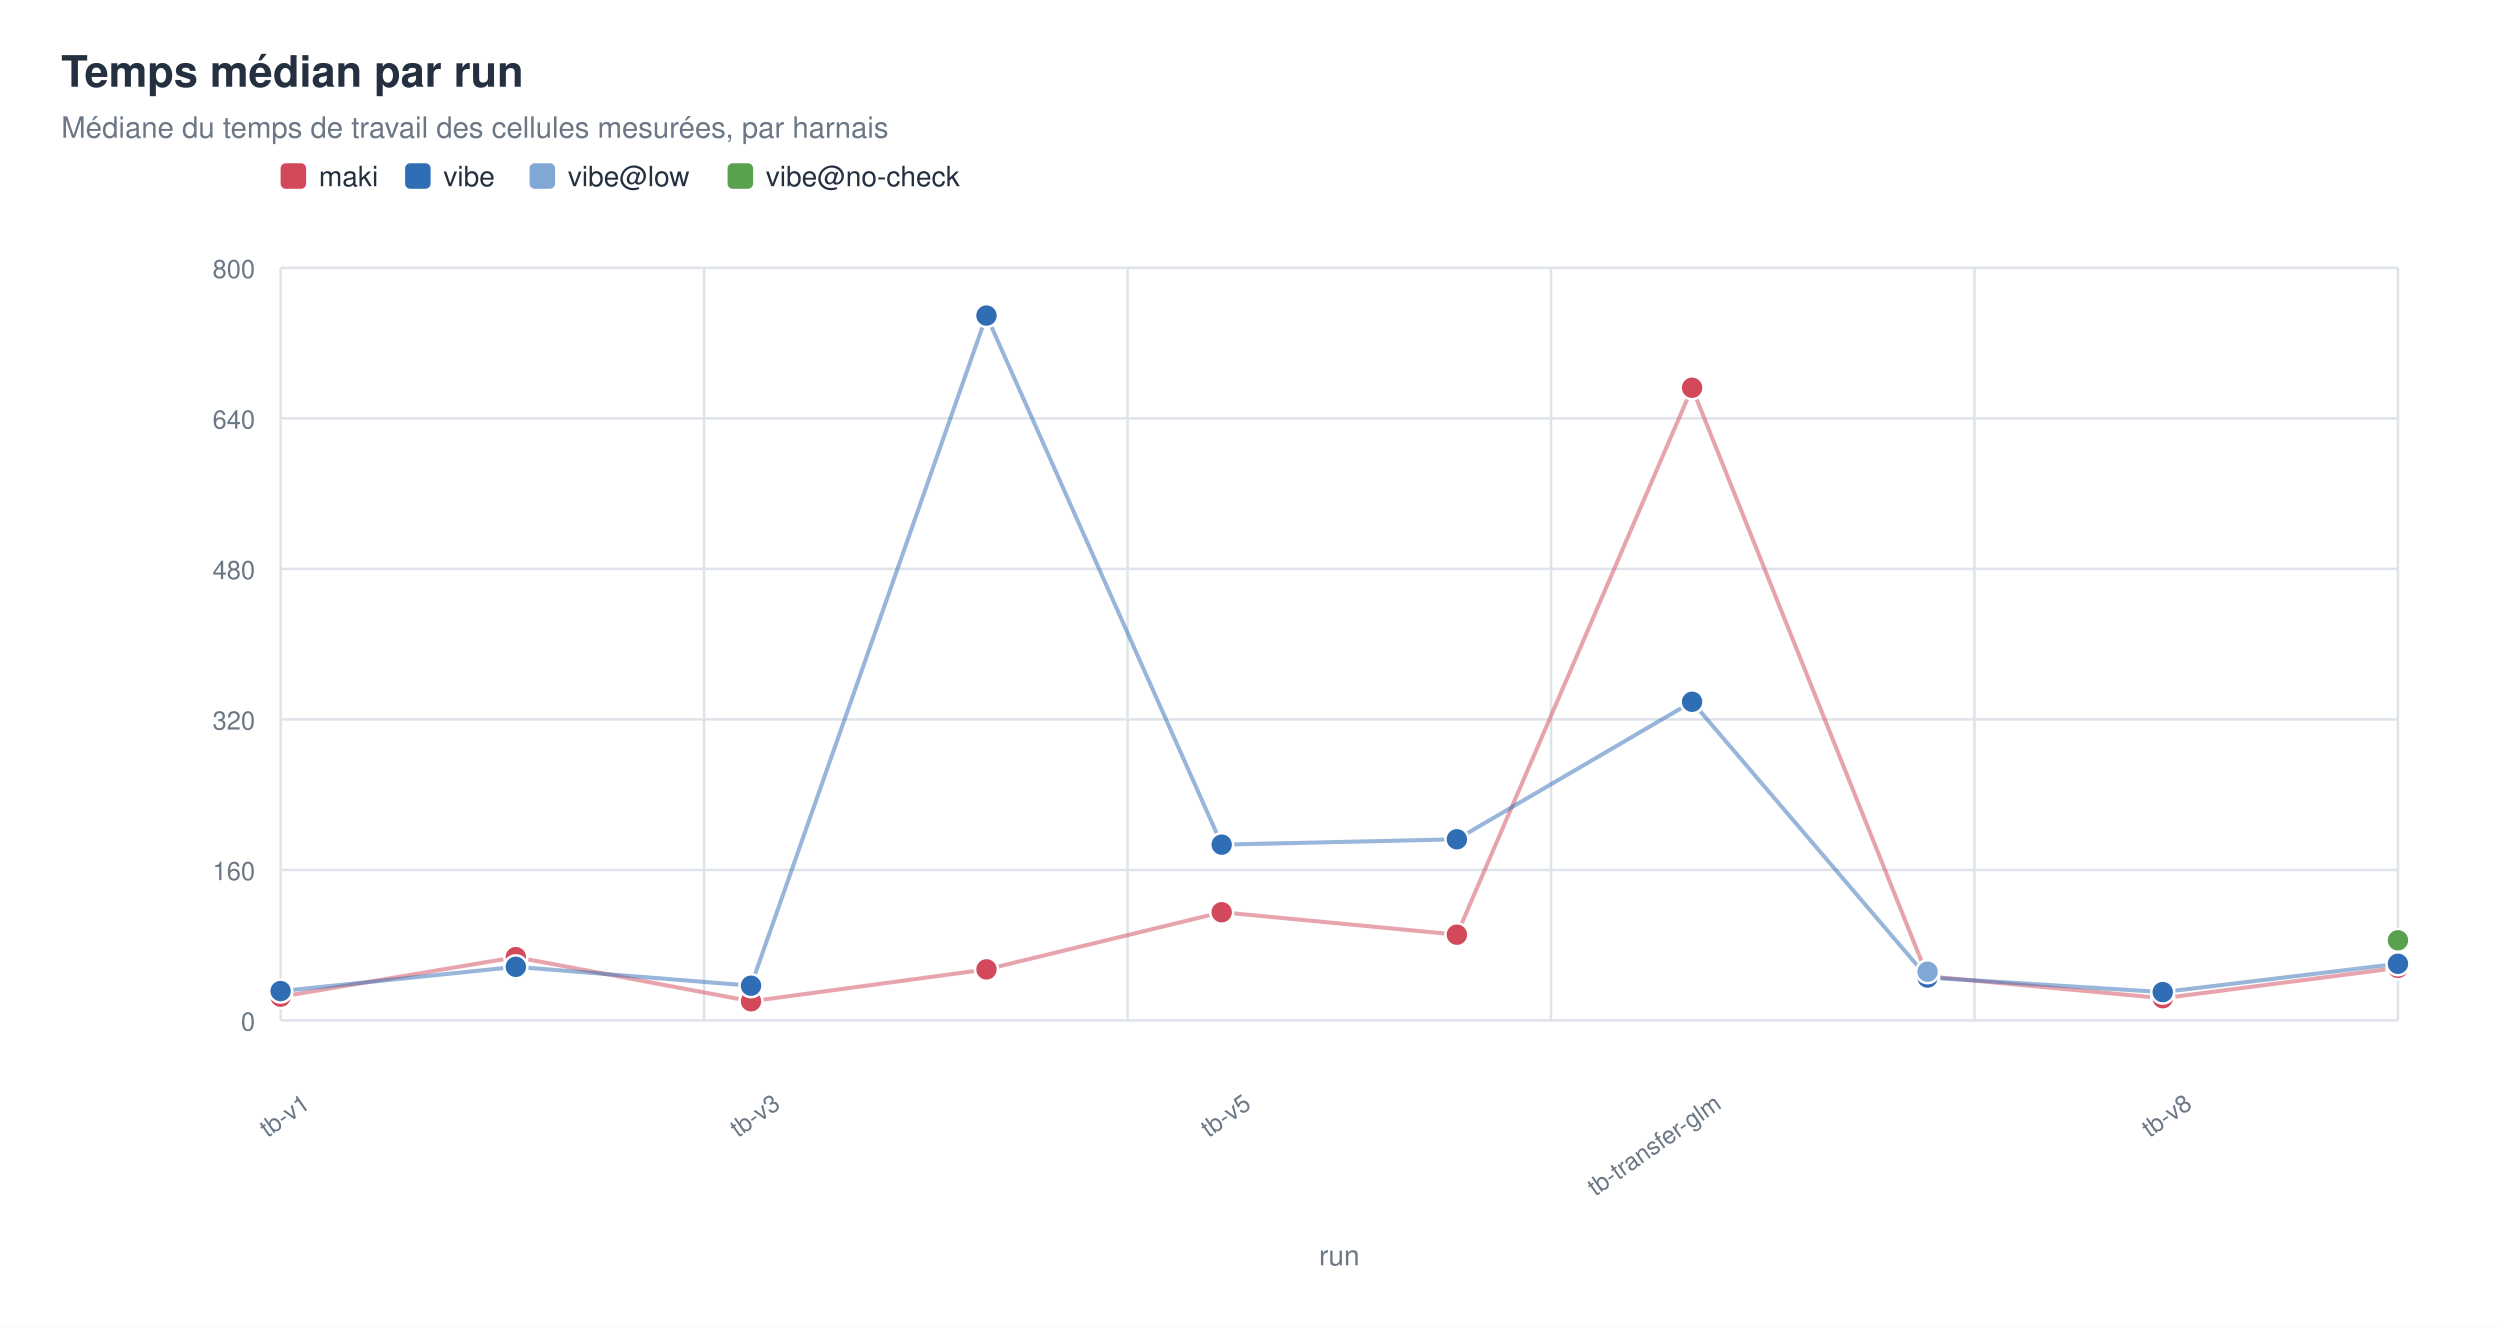
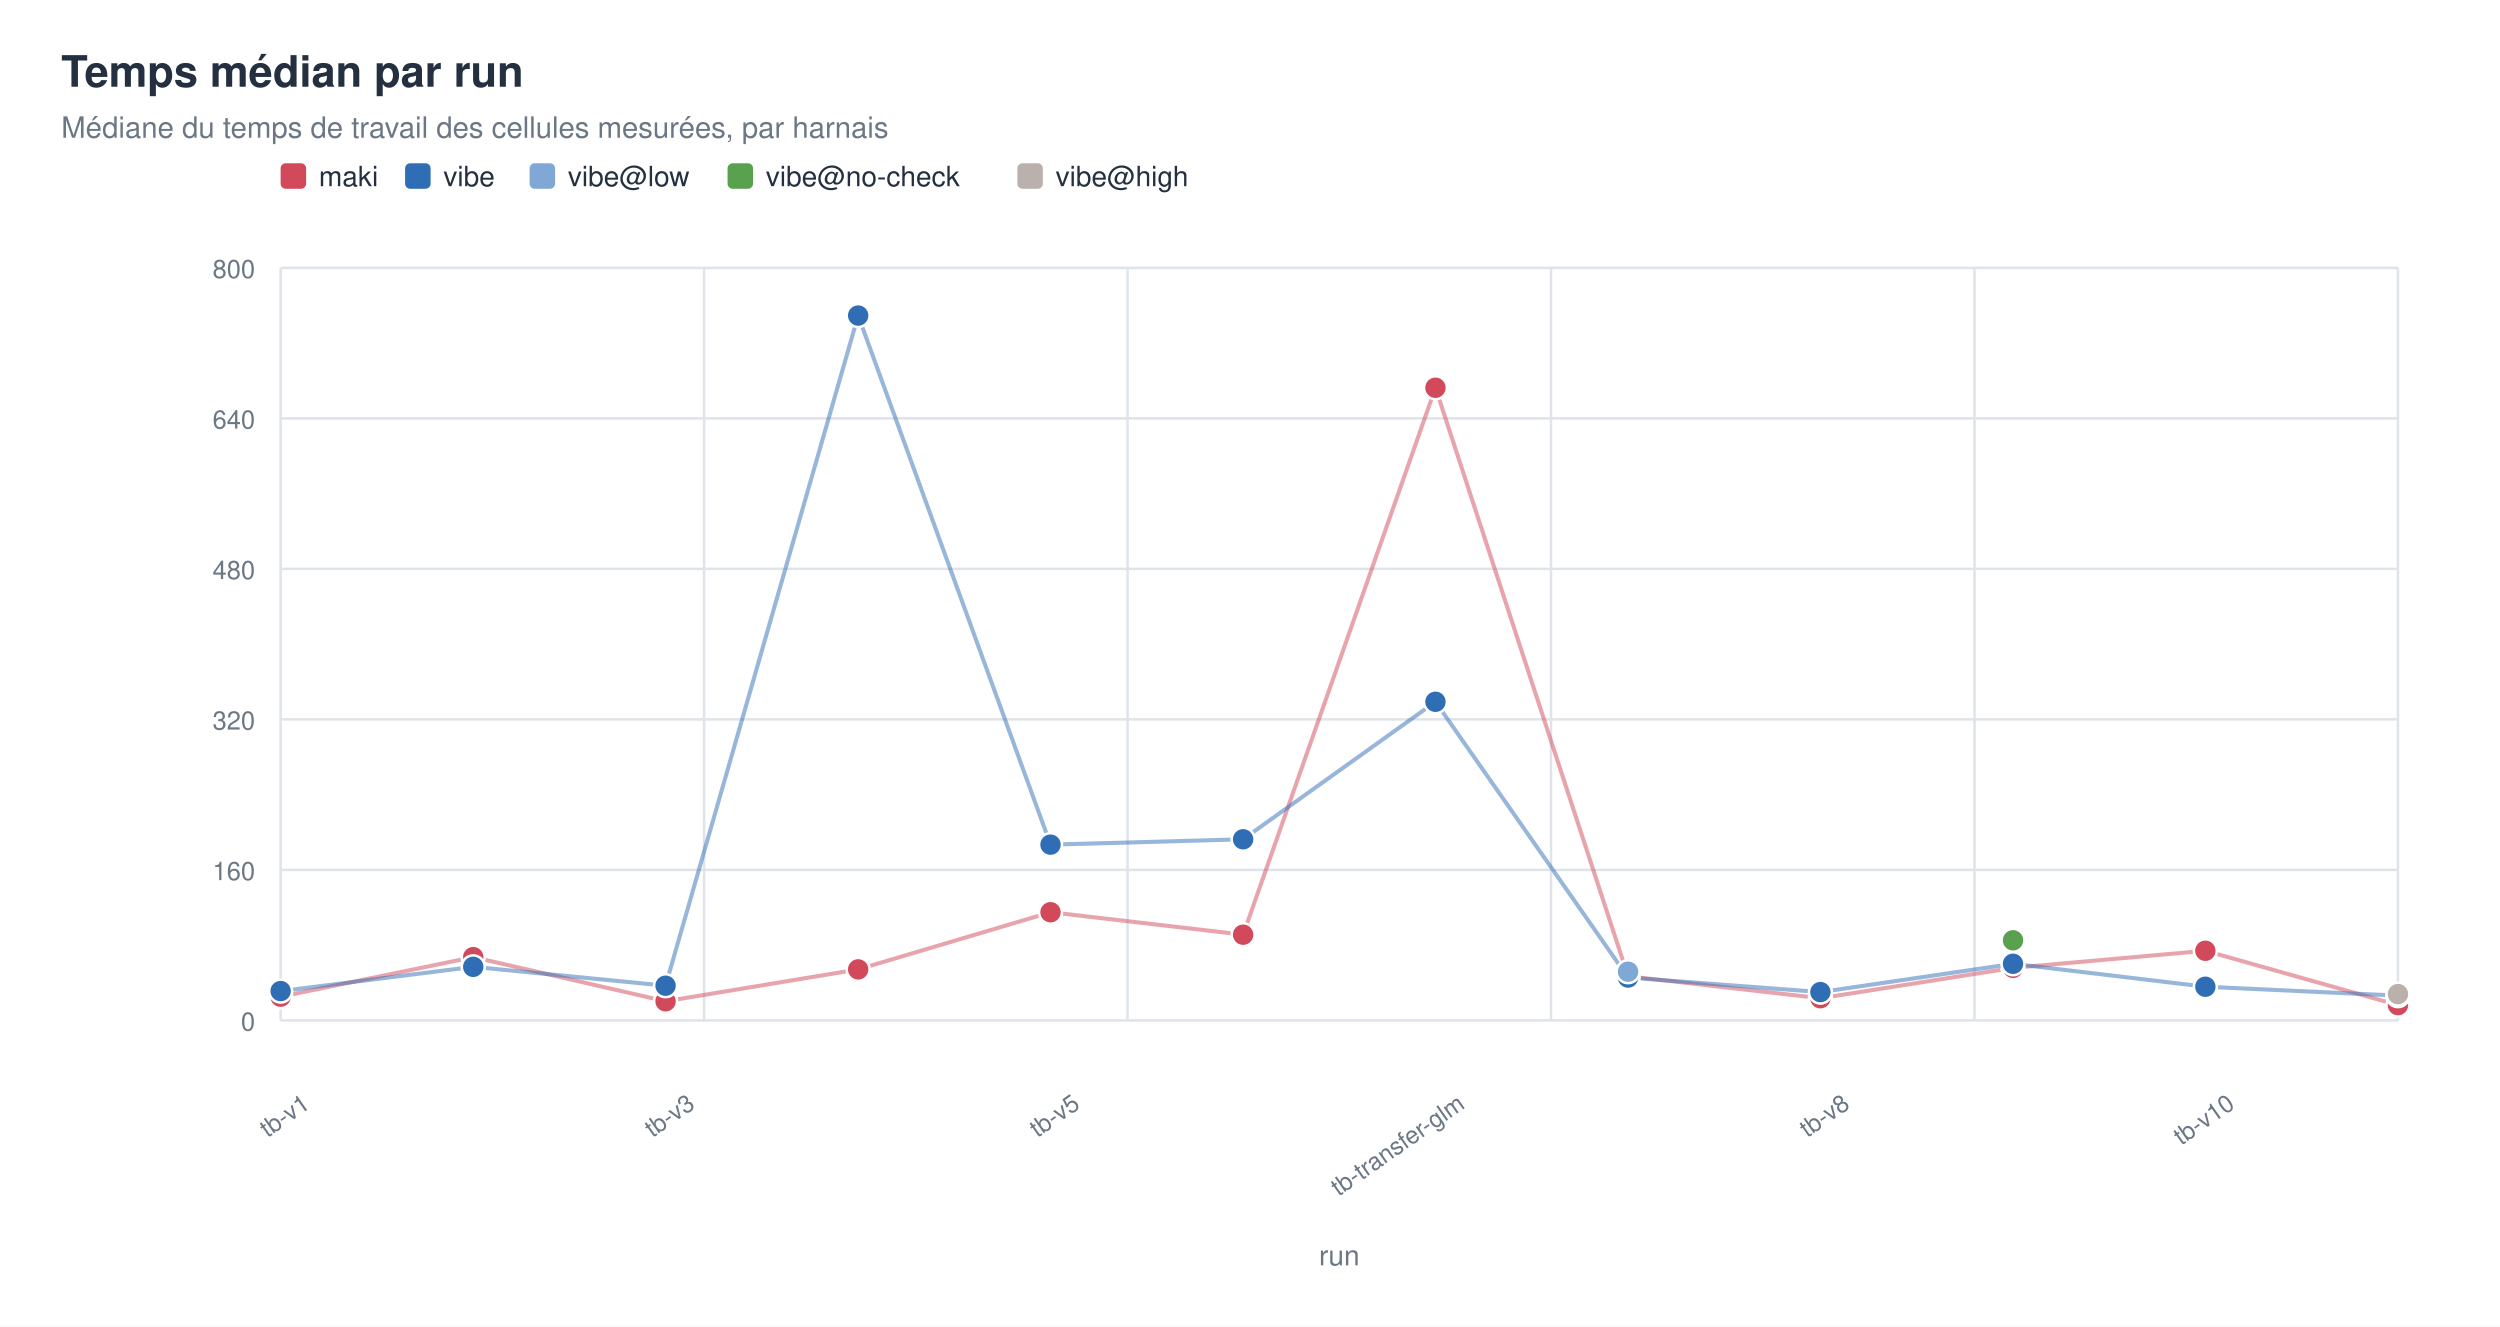
<svg xmlns="http://www.w3.org/2000/svg" width="980" height="520" viewBox="0 0 980 520" font-family="Helvetica, Arial, sans-serif">
  <rect width="980" height="520" fill="#ffffff" />
  <text x="24.0" y="34.0" font-size="17" fill="#243040" text-anchor="start" font-weight="bold">Temps médian par run</text>
  <text x="24.0" y="54.0" font-size="11.5" fill="#6b7785" text-anchor="start">Médiane du temps de travail des cellules mesurées, par harnais</text>
  <line x1="110.0" y1="105.0" x2="110.0" y2="400.0" stroke="#dfe4ea" stroke-width="1" opacity="1.0" />
  <line x1="276.0" y1="105.0" x2="276.0" y2="400.0" stroke="#dfe4ea" stroke-width="1" opacity="1.0" />
  <line x1="442.0" y1="105.0" x2="442.0" y2="400.0" stroke="#dfe4ea" stroke-width="1" opacity="1.0" />
  <line x1="608.0" y1="105.0" x2="608.0" y2="400.0" stroke="#dfe4ea" stroke-width="1" opacity="1.0" />
  <line x1="774.0" y1="105.0" x2="774.0" y2="400.0" stroke="#dfe4ea" stroke-width="1" opacity="1.0" />
  <line x1="940.0" y1="105.0" x2="940.0" y2="400.0" stroke="#dfe4ea" stroke-width="1" opacity="1.0" />
  <line x1="110.0" y1="400.0" x2="940.0" y2="400.0" stroke="#dfe4ea" stroke-width="1" opacity="1.0" />
  <text x="100.0" y="404.0" font-size="10" fill="#6b7785" text-anchor="end">0</text>
  <line x1="110.0" y1="341.0" x2="940.0" y2="341.0" stroke="#dfe4ea" stroke-width="1" opacity="1.0" />
  <text x="100.0" y="345.0" font-size="10" fill="#6b7785" text-anchor="end">160</text>
  <line x1="110.0" y1="282.0" x2="940.0" y2="282.0" stroke="#dfe4ea" stroke-width="1" opacity="1.0" />
  <text x="100.0" y="286.0" font-size="10" fill="#6b7785" text-anchor="end">320</text>
  <line x1="110.0" y1="223.0" x2="940.0" y2="223.0" stroke="#dfe4ea" stroke-width="1" opacity="1.0" />
  <text x="100.0" y="227.0" font-size="10" fill="#6b7785" text-anchor="end">480</text>
  <line x1="110.0" y1="164.0" x2="940.0" y2="164.0" stroke="#dfe4ea" stroke-width="1" opacity="1.0" />
  <text x="100.0" y="168.0" font-size="10" fill="#6b7785" text-anchor="end">640</text>
  <line x1="110.0" y1="105.0" x2="940.0" y2="105.0" stroke="#dfe4ea" stroke-width="1" opacity="1.0" />
  <text x="100.0" y="109.0" font-size="10" fill="#6b7785" text-anchor="end">800</text>
  <text x="122.0" y="434.0" font-size="9.5" fill="#6b7785" text-anchor="end" transform="rotate(-35 122.0 434.0)">tb-v1</text>
-   <text x="306.4" y="434.0" font-size="9.5" fill="#6b7785" text-anchor="end" transform="rotate(-35 306.4 434.0)">tb-v3</text>
-   <text x="490.9" y="434.0" font-size="9.5" fill="#6b7785" text-anchor="end" transform="rotate(-35 490.9 434.0)">tb-v5</text>
-   <text x="675.3" y="434.0" font-size="9.5" fill="#6b7785" text-anchor="end" transform="rotate(-35 675.3 434.0)">tb-transfer-glm</text>
-   <text x="859.8" y="434.0" font-size="9.5" fill="#6b7785" text-anchor="end" transform="rotate(-35 859.8 434.0)">tb-v8</text>
-   <line x1="110.0" y1="390.7" x2="202.2" y2="375.2" stroke="#d1495b" stroke-width="1.6" opacity="0.5" />
-   <line x1="202.2" y1="375.2" x2="294.4" y2="392.5" stroke="#d1495b" stroke-width="1.6" opacity="0.5" />
-   <line x1="294.4" y1="392.5" x2="386.7" y2="380.0" stroke="#d1495b" stroke-width="1.6" opacity="0.5" />
-   <line x1="386.7" y1="380.0" x2="478.9" y2="357.6" stroke="#d1495b" stroke-width="1.6" opacity="0.5" />
-   <line x1="478.9" y1="357.6" x2="571.1" y2="366.4" stroke="#d1495b" stroke-width="1.6" opacity="0.5" />
-   <line x1="571.1" y1="366.4" x2="663.3" y2="152.0" stroke="#d1495b" stroke-width="1.6" opacity="0.5" />
-   <line x1="663.3" y1="152.0" x2="755.6" y2="382.7" stroke="#d1495b" stroke-width="1.6" opacity="0.5" />
-   <line x1="755.6" y1="382.7" x2="847.8" y2="391.3" stroke="#d1495b" stroke-width="1.6" opacity="0.5" />
-   <line x1="847.8" y1="391.3" x2="940.0" y2="379.4" stroke="#d1495b" stroke-width="1.6" opacity="0.5" />
+   <text x="272.9" y="434.0" font-size="9.5" fill="#6b7785" text-anchor="end" transform="rotate(-35 272.9 434.0)">tb-v3</text>
+   <text x="423.8" y="434.0" font-size="9.5" fill="#6b7785" text-anchor="end" transform="rotate(-35 423.8 434.0)">tb-v5</text>
+   <text x="574.7" y="434.0" font-size="9.5" fill="#6b7785" text-anchor="end" transform="rotate(-35 574.7 434.0)">tb-transfer-glm</text>
+   <text x="725.6" y="434.0" font-size="9.5" fill="#6b7785" text-anchor="end" transform="rotate(-35 725.6 434.0)">tb-v8</text>
+   <text x="876.5" y="434.0" font-size="9.5" fill="#6b7785" text-anchor="end" transform="rotate(-35 876.5 434.0)">tb-v10</text>
+   <line x1="110.0" y1="390.7" x2="185.5" y2="375.2" stroke="#d1495b" stroke-width="1.6" opacity="0.5" />
+   <line x1="185.5" y1="375.2" x2="260.9" y2="392.5" stroke="#d1495b" stroke-width="1.6" opacity="0.5" />
+   <line x1="260.9" y1="392.5" x2="336.4" y2="380.0" stroke="#d1495b" stroke-width="1.6" opacity="0.5" />
+   <line x1="336.4" y1="380.0" x2="411.8" y2="357.6" stroke="#d1495b" stroke-width="1.6" opacity="0.5" />
+   <line x1="411.8" y1="357.6" x2="487.3" y2="366.4" stroke="#d1495b" stroke-width="1.6" opacity="0.5" />
+   <line x1="487.3" y1="366.4" x2="562.7" y2="152.0" stroke="#d1495b" stroke-width="1.6" opacity="0.5" />
+   <line x1="562.7" y1="152.0" x2="638.2" y2="382.7" stroke="#d1495b" stroke-width="1.6" opacity="0.5" />
+   <line x1="638.2" y1="382.7" x2="713.6" y2="391.3" stroke="#d1495b" stroke-width="1.6" opacity="0.5" />
+   <line x1="713.6" y1="391.3" x2="789.1" y2="379.4" stroke="#d1495b" stroke-width="1.6" opacity="0.5" />
+   <line x1="789.1" y1="379.4" x2="864.5" y2="372.7" stroke="#d1495b" stroke-width="1.6" opacity="0.5" />
+   <line x1="864.5" y1="372.7" x2="940.0" y2="394.0" stroke="#d1495b" stroke-width="1.6" opacity="0.5" />
  <g>
    <circle cx="110.0" cy="390.7" r="4.5" fill="#d1495b" stroke="#ffffff" stroke-width="1" />
  </g>
  <g>
-     <circle cx="202.2" cy="375.2" r="4.5" fill="#d1495b" stroke="#ffffff" stroke-width="1" />
+     <circle cx="185.5" cy="375.2" r="4.5" fill="#d1495b" stroke="#ffffff" stroke-width="1" />
  </g>
  <g>
-     <circle cx="294.4" cy="392.5" r="4.5" fill="#d1495b" stroke="#ffffff" stroke-width="1" />
+     <circle cx="260.9" cy="392.5" r="4.5" fill="#d1495b" stroke="#ffffff" stroke-width="1" />
  </g>
  <g>
-     <circle cx="386.7" cy="380.0" r="4.5" fill="#d1495b" stroke="#ffffff" stroke-width="1" />
+     <circle cx="336.4" cy="380.0" r="4.5" fill="#d1495b" stroke="#ffffff" stroke-width="1" />
  </g>
  <g>
-     <circle cx="478.9" cy="357.6" r="4.5" fill="#d1495b" stroke="#ffffff" stroke-width="1" />
+     <circle cx="411.8" cy="357.6" r="4.5" fill="#d1495b" stroke="#ffffff" stroke-width="1" />
  </g>
  <g>
-     <circle cx="571.1" cy="366.4" r="4.5" fill="#d1495b" stroke="#ffffff" stroke-width="1" />
+     <circle cx="487.3" cy="366.4" r="4.5" fill="#d1495b" stroke="#ffffff" stroke-width="1" />
  </g>
  <g>
-     <circle cx="663.3" cy="152.0" r="4.5" fill="#d1495b" stroke="#ffffff" stroke-width="1" />
+     <circle cx="562.7" cy="152.0" r="4.5" fill="#d1495b" stroke="#ffffff" stroke-width="1" />
  </g>
  <g>
-     <circle cx="755.6" cy="382.7" r="4.5" fill="#d1495b" stroke="#ffffff" stroke-width="1" />
+     <circle cx="638.2" cy="382.7" r="4.5" fill="#d1495b" stroke="#ffffff" stroke-width="1" />
  </g>
  <g>
-     <circle cx="847.8" cy="391.3" r="4.5" fill="#d1495b" stroke="#ffffff" stroke-width="1" />
+     <circle cx="713.6" cy="391.3" r="4.5" fill="#d1495b" stroke="#ffffff" stroke-width="1" />
  </g>
  <g>
-     <circle cx="940.0" cy="379.4" r="4.5" fill="#d1495b" stroke="#ffffff" stroke-width="1" />
+     <circle cx="789.1" cy="379.4" r="4.5" fill="#d1495b" stroke="#ffffff" stroke-width="1" />
  </g>
-   <line x1="110.0" y1="388.5" x2="202.2" y2="379.0" stroke="#2f6db5" stroke-width="1.6" opacity="0.5" />
-   <line x1="202.2" y1="379.0" x2="294.4" y2="386.4" stroke="#2f6db5" stroke-width="1.6" opacity="0.5" />
-   <line x1="294.4" y1="386.4" x2="386.7" y2="123.7" stroke="#2f6db5" stroke-width="1.6" opacity="0.5" />
-   <line x1="386.7" y1="123.7" x2="478.9" y2="331.1" stroke="#2f6db5" stroke-width="1.6" opacity="0.5" />
-   <line x1="478.9" y1="331.1" x2="571.1" y2="329.0" stroke="#2f6db5" stroke-width="1.6" opacity="0.5" />
-   <line x1="571.1" y1="329.0" x2="663.3" y2="275.1" stroke="#2f6db5" stroke-width="1.6" opacity="0.5" />
-   <line x1="663.3" y1="275.1" x2="755.6" y2="383.2" stroke="#2f6db5" stroke-width="1.6" opacity="0.5" />
-   <line x1="755.6" y1="383.2" x2="847.8" y2="388.9" stroke="#2f6db5" stroke-width="1.6" opacity="0.5" />
-   <line x1="847.8" y1="388.9" x2="940.0" y2="377.8" stroke="#2f6db5" stroke-width="1.6" opacity="0.5" />
+   <g>
+     <circle cx="864.5" cy="372.7" r="4.5" fill="#d1495b" stroke="#ffffff" stroke-width="1" />
+   </g>
+   <g>
+     <circle cx="940.0" cy="394.0" r="4.5" fill="#d1495b" stroke="#ffffff" stroke-width="1" />
+   </g>
+   <line x1="110.0" y1="388.5" x2="185.5" y2="379.0" stroke="#2f6db5" stroke-width="1.6" opacity="0.5" />
+   <line x1="185.5" y1="379.0" x2="260.9" y2="386.4" stroke="#2f6db5" stroke-width="1.6" opacity="0.5" />
+   <line x1="260.9" y1="386.4" x2="336.4" y2="123.7" stroke="#2f6db5" stroke-width="1.6" opacity="0.5" />
+   <line x1="336.4" y1="123.7" x2="411.8" y2="331.1" stroke="#2f6db5" stroke-width="1.6" opacity="0.5" />
+   <line x1="411.8" y1="331.1" x2="487.3" y2="329.0" stroke="#2f6db5" stroke-width="1.6" opacity="0.5" />
+   <line x1="487.3" y1="329.0" x2="562.7" y2="275.1" stroke="#2f6db5" stroke-width="1.6" opacity="0.5" />
+   <line x1="562.7" y1="275.1" x2="638.2" y2="383.2" stroke="#2f6db5" stroke-width="1.6" opacity="0.5" />
+   <line x1="638.2" y1="383.2" x2="713.6" y2="388.9" stroke="#2f6db5" stroke-width="1.6" opacity="0.5" />
+   <line x1="713.6" y1="388.9" x2="789.1" y2="377.8" stroke="#2f6db5" stroke-width="1.6" opacity="0.5" />
+   <line x1="789.1" y1="377.8" x2="864.5" y2="386.8" stroke="#2f6db5" stroke-width="1.6" opacity="0.5" />
+   <line x1="864.5" y1="386.8" x2="940.0" y2="390.3" stroke="#2f6db5" stroke-width="1.6" opacity="0.5" />
  <g>
    <circle cx="110.0" cy="388.5" r="4.5" fill="#2f6db5" stroke="#ffffff" stroke-width="1" />
  </g>
  <g>
-     <circle cx="202.2" cy="379.0" r="4.5" fill="#2f6db5" stroke="#ffffff" stroke-width="1" />
+     <circle cx="185.5" cy="379.0" r="4.5" fill="#2f6db5" stroke="#ffffff" stroke-width="1" />
  </g>
  <g>
-     <circle cx="294.4" cy="386.4" r="4.5" fill="#2f6db5" stroke="#ffffff" stroke-width="1" />
+     <circle cx="260.9" cy="386.4" r="4.5" fill="#2f6db5" stroke="#ffffff" stroke-width="1" />
  </g>
  <g>
-     <circle cx="386.7" cy="123.7" r="4.5" fill="#2f6db5" stroke="#ffffff" stroke-width="1" />
+     <circle cx="336.4" cy="123.7" r="4.5" fill="#2f6db5" stroke="#ffffff" stroke-width="1" />
  </g>
  <g>
-     <circle cx="478.9" cy="331.1" r="4.5" fill="#2f6db5" stroke="#ffffff" stroke-width="1" />
+     <circle cx="411.8" cy="331.1" r="4.5" fill="#2f6db5" stroke="#ffffff" stroke-width="1" />
  </g>
  <g>
-     <circle cx="571.1" cy="329.0" r="4.5" fill="#2f6db5" stroke="#ffffff" stroke-width="1" />
+     <circle cx="487.3" cy="329.0" r="4.5" fill="#2f6db5" stroke="#ffffff" stroke-width="1" />
  </g>
  <g>
-     <circle cx="663.3" cy="275.1" r="4.5" fill="#2f6db5" stroke="#ffffff" stroke-width="1" />
+     <circle cx="562.7" cy="275.1" r="4.5" fill="#2f6db5" stroke="#ffffff" stroke-width="1" />
  </g>
  <g>
-     <circle cx="755.6" cy="383.2" r="4.5" fill="#2f6db5" stroke="#ffffff" stroke-width="1" />
+     <circle cx="638.2" cy="383.2" r="4.5" fill="#2f6db5" stroke="#ffffff" stroke-width="1" />
  </g>
  <g>
-     <circle cx="847.8" cy="388.9" r="4.5" fill="#2f6db5" stroke="#ffffff" stroke-width="1" />
+     <circle cx="713.6" cy="388.9" r="4.5" fill="#2f6db5" stroke="#ffffff" stroke-width="1" />
  </g>
  <g>
-     <circle cx="940.0" cy="377.8" r="4.5" fill="#2f6db5" stroke="#ffffff" stroke-width="1" />
+     <circle cx="789.1" cy="377.8" r="4.5" fill="#2f6db5" stroke="#ffffff" stroke-width="1" />
  </g>
  <g>
-     <circle cx="755.6" cy="380.9" r="4.5" fill="#7fa8d4" stroke="#ffffff" stroke-width="1" />
+     <circle cx="864.5" cy="386.8" r="4.5" fill="#2f6db5" stroke="#ffffff" stroke-width="1" />
  </g>
  <g>
-     <circle cx="940.0" cy="368.6" r="4.5" fill="#59a14f" stroke="#ffffff" stroke-width="1" />
+     <circle cx="940.0" cy="390.3" r="4.5" fill="#2f6db5" stroke="#ffffff" stroke-width="1" />
+   </g>
+   <g>
+     <circle cx="638.2" cy="380.9" r="4.5" fill="#7fa8d4" stroke="#ffffff" stroke-width="1" />
+   </g>
+   <g>
+     <circle cx="789.1" cy="368.6" r="4.5" fill="#59a14f" stroke="#ffffff" stroke-width="1" />
+   </g>
+   <g>
+     <circle cx="940.0" cy="389.7" r="4.5" fill="#bab0ac" stroke="#ffffff" stroke-width="1" />
  </g>
  <rect x="110.0" y="64.0" width="10.0" height="10.0" rx="2" fill="#d1495b" opacity="1.0" />
  <text x="125.0" y="73.0" font-size="11" fill="#243040" text-anchor="start">maki</text>
  <rect x="158.8" y="64.0" width="10.0" height="10.0" rx="2" fill="#2f6db5" opacity="1.0" />
  <text x="173.8" y="73.0" font-size="11" fill="#243040" text-anchor="start">vibe</text>
  <rect x="207.6" y="64.0" width="10.0" height="10.0" rx="2" fill="#7fa8d4" opacity="1.0" />
  <text x="222.6" y="73.0" font-size="11" fill="#243040" text-anchor="start">vibe@low</text>
  <rect x="285.2" y="64.0" width="10.0" height="10.0" rx="2" fill="#59a14f" opacity="1.0" />
  <text x="300.2" y="73.0" font-size="11" fill="#243040" text-anchor="start">vibe@no-check</text>
+   <rect x="398.8" y="64.0" width="10.0" height="10.0" rx="2" fill="#bab0ac" opacity="1.0" />
+   <text x="413.8" y="73.0" font-size="11" fill="#243040" text-anchor="start">vibe@high</text>
  <text x="525.0" y="496.0" font-size="11" fill="#6b7785" text-anchor="middle">run</text>
</svg>
